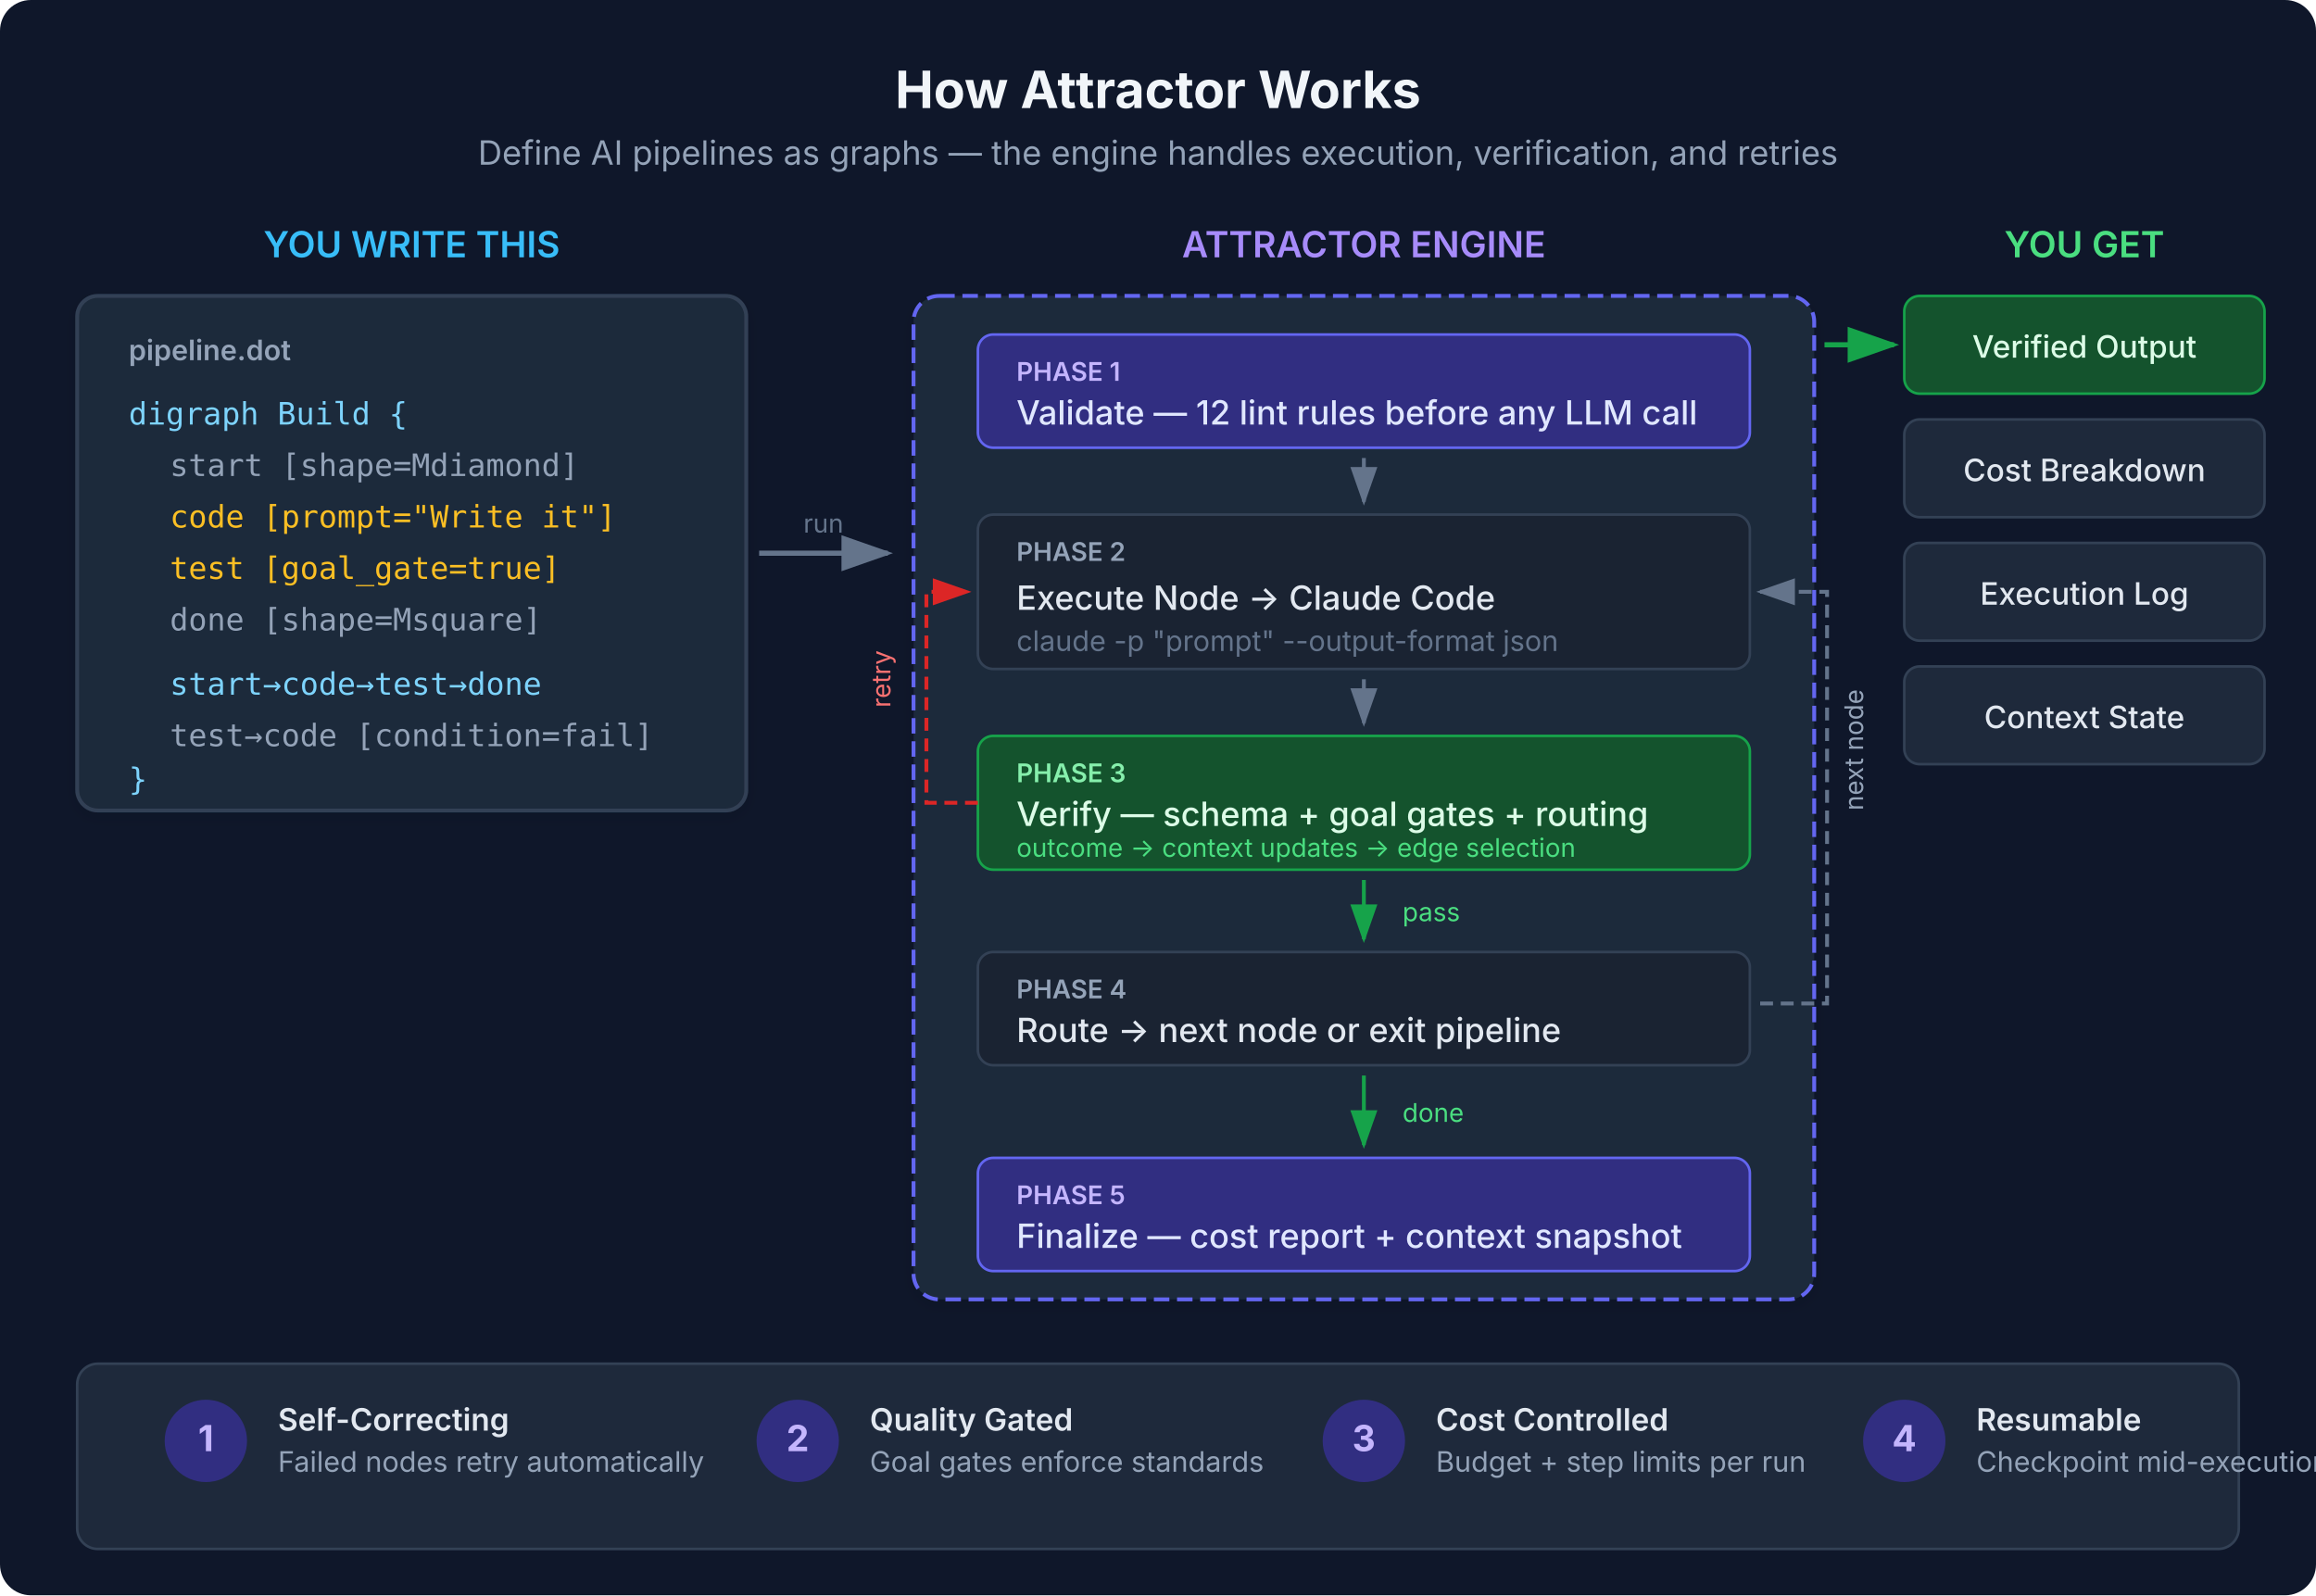
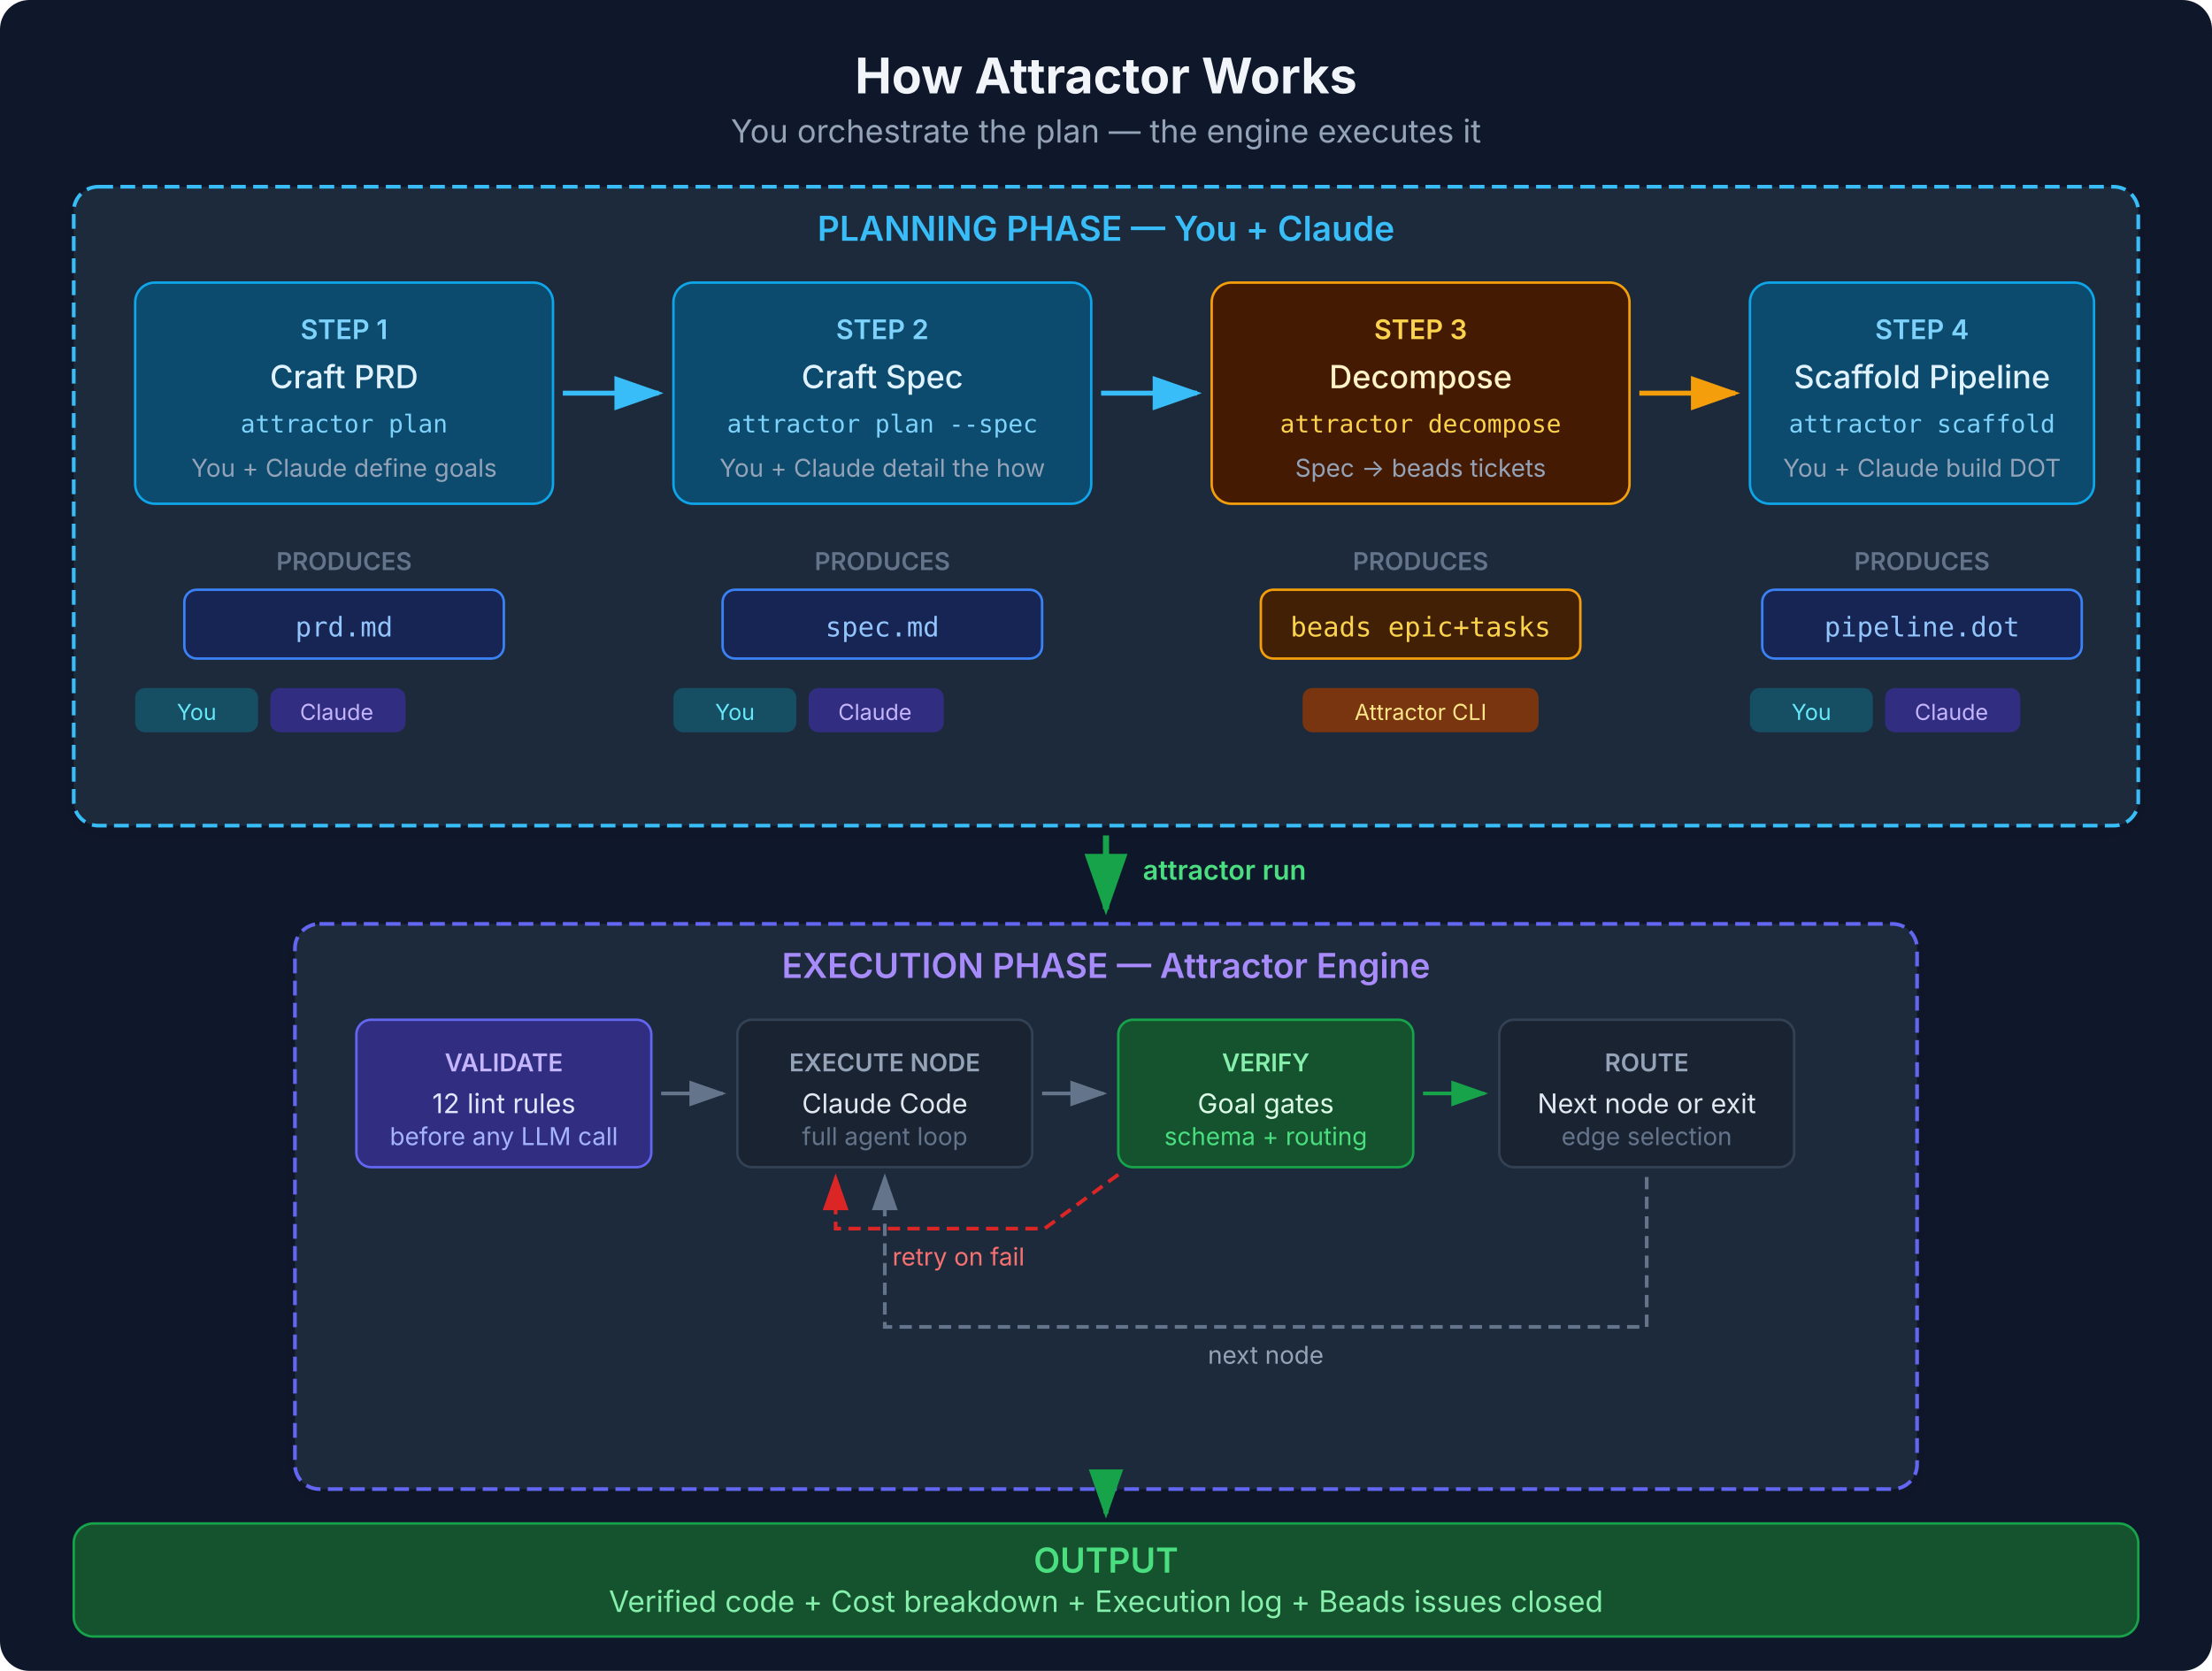
- <svg xmlns="http://www.w3.org/2000/svg" viewBox="0 0 900 620" font-family="system-ui, -apple-system, 'Segoe UI', sans-serif">
+ <svg xmlns="http://www.w3.org/2000/svg" viewBox="0 0 900 680" font-family="system-ui, -apple-system, 'Segoe UI', sans-serif">
  <defs>
    <marker id="arrow" markerWidth="10" markerHeight="7" refX="9" refY="3.5" orient="auto">
      <polygon points="0 0, 10 3.5, 0 7" fill="#64748b" />
    </marker>
+     <marker id="arrow-blue" markerWidth="10" markerHeight="7" refX="9" refY="3.5" orient="auto">
+       <polygon points="0 0, 10 3.5, 0 7" fill="#38bdf8" />
+     </marker>
    <marker id="arrow-green" markerWidth="10" markerHeight="7" refX="9" refY="3.5" orient="auto">
      <polygon points="0 0, 10 3.5, 0 7" fill="#16a34a" />
+     </marker>
+     <marker id="arrow-amber" markerWidth="10" markerHeight="7" refX="9" refY="3.5" orient="auto">
+       <polygon points="0 0, 10 3.5, 0 7" fill="#f59e0b" />
    </marker>
    <marker id="arrow-red" markerWidth="10" markerHeight="7" refX="9" refY="3.5" orient="auto">
      <polygon points="0 0, 10 3.5, 0 7" fill="#dc2626" />
    </marker>
    <filter id="shadow" x="-4%" y="-4%" width="108%" height="108%">
      <feDropShadow dx="0" dy="2" stdDeviation="3" flood-opacity="0.1" />
    </filter>
  </defs>
-   <rect width="900" height="620" rx="12" fill="#0f172a" />
-   <text x="450" y="42" text-anchor="middle" fill="#f1f5f9" font-size="20" font-weight="700">How Attractor Works</text>
-   <text x="450" y="64" text-anchor="middle" fill="#94a3b8" font-size="13">Define AI pipelines as graphs — the engine handles execution, verification, and retries</text>
-   <text x="160" y="100" text-anchor="middle" fill="#38bdf8" font-size="14" font-weight="600">YOU WRITE THIS</text>
-   <rect x="30" y="115" width="260" height="200" rx="8" fill="#1e293b" stroke="#334155" stroke-width="1.5" filter="url(#shadow)" />
-   <text x="50" y="140" fill="#94a3b8" font-size="11" font-weight="600">pipeline.dot</text>
-   <text x="50" y="165" fill="#7dd3fc" font-size="12" font-family="'SF Mono', 'Fira Code', monospace">digraph Build {</text>
-   <text x="66" y="185" fill="#94a3b8" font-size="12" font-family="'SF Mono', 'Fira Code', monospace">start [shape=Mdiamond]</text>
-   <text x="66" y="205" fill="#fbbf24" font-size="12" font-family="'SF Mono', 'Fira Code', monospace">code  [prompt="Write it"]</text>
-   <text x="66" y="225" fill="#fbbf24" font-size="12" font-family="'SF Mono', 'Fira Code', monospace">test  [goal_gate=true]</text>
-   <text x="66" y="245" fill="#94a3b8" font-size="12" font-family="'SF Mono', 'Fira Code', monospace">done  [shape=Msquare]</text>
-   <text x="66" y="270" fill="#7dd3fc" font-size="12" font-family="'SF Mono', 'Fira Code', monospace">start→code→test→done</text>
-   <text x="66" y="290" fill="#94a3b8" font-size="12" font-family="'SF Mono', 'Fira Code', monospace">test→code [condition=fail]</text>
-   <text x="50" y="307" fill="#7dd3fc" font-size="12" font-family="'SF Mono', 'Fira Code', monospace">}</text>
-   <line x1="295" y1="215" x2="345" y2="215" stroke="#64748b" stroke-width="2" marker-end="url(#arrow)" />
-   <text x="320" y="207" text-anchor="middle" fill="#64748b" font-size="10">run</text>
-   <text x="530" y="100" text-anchor="middle" fill="#a78bfa" font-size="14" font-weight="600">ATTRACTOR ENGINE</text>
-   <rect x="355" y="115" width="350" height="390" rx="10" fill="#1e293b" stroke="#6366f1" stroke-width="1.5" stroke-dasharray="6,3" filter="url(#shadow)" />
-   <rect x="380" y="130" width="300" height="44" rx="6" fill="#312e81" stroke="#6366f1" stroke-width="1" />
-   <text x="395" y="148" fill="#c4b5fd" font-size="10" font-weight="600">PHASE 1</text>
-   <text x="395" y="165" fill="#e0e7ff" font-size="13" font-weight="500">Validate — 12 lint rules before any LLM call</text>
-   <line x1="530" y1="178" x2="530" y2="195" stroke="#64748b" stroke-width="1.5" marker-end="url(#arrow)" />
-   <rect x="380" y="200" width="300" height="60" rx="6" fill="#1a2332" stroke="#334155" stroke-width="1" />
-   <text x="395" y="218" fill="#94a3b8" font-size="10" font-weight="600">PHASE 2</text>
-   <text x="395" y="237" fill="#e2e8f0" font-size="13" font-weight="500">Execute Node → Claude Code</text>
-   <text x="395" y="253" fill="#64748b" font-size="11">claude -p "prompt" --output-format json</text>
-   <line x1="530" y1="264" x2="530" y2="281" stroke="#64748b" stroke-width="1.5" marker-end="url(#arrow)" />
-   <rect x="380" y="286" width="300" height="52" rx="6" fill="#14532d" stroke="#16a34a" stroke-width="1" />
-   <text x="395" y="304" fill="#86efac" font-size="10" font-weight="600">PHASE 3</text>
-   <text x="395" y="321" fill="#dcfce7" font-size="13" font-weight="500">Verify — schema + goal gates + routing</text>
-   <text x="395" y="333" fill="#4ade80" font-size="10">outcome → context updates → edge selection</text>
-   <line x1="530" y1="342" x2="530" y2="365" stroke="#16a34a" stroke-width="1.5" marker-end="url(#arrow-green)" />
-   <text x="545" y="358" fill="#4ade80" font-size="10">pass</text>
-   <path d="M 380 312 L 360 312 L 360 230 L 376 230" stroke="#dc2626" stroke-width="1.5" fill="none" marker-end="url(#arrow-red)" stroke-dasharray="5,3" />
-   <text x="346" y="275" fill="#f87171" font-size="10" transform="rotate(-90, 346, 275)">retry</text>
-   <rect x="380" y="370" width="300" height="44" rx="6" fill="#1a2332" stroke="#334155" stroke-width="1" />
-   <text x="395" y="388" fill="#94a3b8" font-size="10" font-weight="600">PHASE 4</text>
-   <text x="395" y="405" fill="#e2e8f0" font-size="13" font-weight="500">Route → next node or exit pipeline</text>
-   <path d="M 684 390 L 710 390 L 710 230 L 684 230" stroke="#64748b" stroke-width="1.5" fill="none" marker-end="url(#arrow)" stroke-dasharray="5,3" />
-   <text x="724" y="315" fill="#94a3b8" font-size="10" transform="rotate(-90, 724, 315)">next node</text>
-   <line x1="530" y1="418" x2="530" y2="445" stroke="#16a34a" stroke-width="1.5" marker-end="url(#arrow-green)" />
-   <text x="545" y="436" fill="#4ade80" font-size="10">done</text>
-   <rect x="380" y="450" width="300" height="44" rx="6" fill="#312e81" stroke="#6366f1" stroke-width="1" />
-   <text x="395" y="468" fill="#c4b5fd" font-size="10" font-weight="600">PHASE 5</text>
-   <text x="395" y="485" fill="#e0e7ff" font-size="13" font-weight="500">Finalize — cost report + context snapshot</text>
-   <text x="810" y="100" text-anchor="middle" fill="#4ade80" font-size="14" font-weight="600">YOU GET</text>
-   <rect x="740" y="115" width="140" height="38" rx="6" fill="#14532d" stroke="#16a34a" stroke-width="1" />
-   <text x="810" y="139" text-anchor="middle" fill="#dcfce7" font-size="12" font-weight="500">Verified Output</text>
-   <rect x="740" y="163" width="140" height="38" rx="6" fill="#1e293b" stroke="#334155" stroke-width="1" />
-   <text x="810" y="187" text-anchor="middle" fill="#e2e8f0" font-size="12" font-weight="500">Cost Breakdown</text>
-   <rect x="740" y="211" width="140" height="38" rx="6" fill="#1e293b" stroke="#334155" stroke-width="1" />
-   <text x="810" y="235" text-anchor="middle" fill="#e2e8f0" font-size="12" font-weight="500">Execution Log</text>
-   <rect x="740" y="259" width="140" height="38" rx="6" fill="#1e293b" stroke="#334155" stroke-width="1" />
-   <text x="810" y="283" text-anchor="middle" fill="#e2e8f0" font-size="12" font-weight="500">Context State</text>
-   <line x1="709" y1="134" x2="736" y2="134" stroke="#16a34a" stroke-width="2" marker-end="url(#arrow-green)" />
-   <rect x="30" y="530" width="840" height="72" rx="8" fill="#1e293b" stroke="#334155" stroke-width="1" />
-   <circle cx="80" cy="560" r="16" fill="#312e81" />
-   <text x="80" y="564" text-anchor="middle" fill="#c4b5fd" font-size="14" font-weight="700">1</text>
-   <text x="108" y="556" fill="#e2e8f0" font-size="12" font-weight="600">Self-Correcting</text>
-   <text x="108" y="572" fill="#94a3b8" font-size="11">Failed nodes retry automatically</text>
-   <circle cx="310" cy="560" r="16" fill="#312e81" />
-   <text x="310" y="564" text-anchor="middle" fill="#c4b5fd" font-size="14" font-weight="700">2</text>
-   <text x="338" y="556" fill="#e2e8f0" font-size="12" font-weight="600">Quality Gated</text>
-   <text x="338" y="572" fill="#94a3b8" font-size="11">Goal gates enforce standards</text>
-   <circle cx="530" cy="560" r="16" fill="#312e81" />
-   <text x="530" y="564" text-anchor="middle" fill="#c4b5fd" font-size="14" font-weight="700">3</text>
-   <text x="558" y="556" fill="#e2e8f0" font-size="12" font-weight="600">Cost Controlled</text>
-   <text x="558" y="572" fill="#94a3b8" font-size="11">Budget + step limits per run</text>
-   <circle cx="740" cy="560" r="16" fill="#312e81" />
-   <text x="740" y="564" text-anchor="middle" fill="#c4b5fd" font-size="14" font-weight="700">4</text>
-   <text x="768" y="556" fill="#e2e8f0" font-size="12" font-weight="600">Resumable</text>
-   <text x="768" y="572" fill="#94a3b8" font-size="11">Checkpoint mid-execution</text>
+   <rect width="900" height="680" rx="12" fill="#0f172a" />
+   <text x="450" y="38" text-anchor="middle" fill="#f1f5f9" font-size="20" font-weight="700">How Attractor Works</text>
+   <text x="450" y="58" text-anchor="middle" fill="#94a3b8" font-size="13">You orchestrate the plan — the engine executes it</text>
+   <rect x="30" y="76" width="840" height="260" rx="10" fill="#1e293b" stroke="#38bdf8" stroke-width="1.5" stroke-dasharray="6,3" filter="url(#shadow)" />
+   <text x="450" y="98" text-anchor="middle" fill="#38bdf8" font-size="14" font-weight="600">PLANNING PHASE — You + Claude</text>
+   <rect x="55" y="115" width="170" height="90" rx="8" fill="#0c4a6e" stroke="#0ea5e9" stroke-width="1" />
+   <text x="140" y="138" text-anchor="middle" fill="#7dd3fc" font-size="11" font-weight="600">STEP 1</text>
+   <text x="140" y="158" text-anchor="middle" fill="#e0f2fe" font-size="13" font-weight="500">Craft PRD</text>
+   <text x="140" y="176" text-anchor="middle" fill="#7dd3fc" font-size="10" font-family="'SF Mono', 'Fira Code', monospace">attractor plan</text>
+   <text x="140" y="194" text-anchor="middle" fill="#94a3b8" font-size="10">You + Claude define goals</text>
+   <line x1="229" y1="160" x2="268" y2="160" stroke="#38bdf8" stroke-width="2" marker-end="url(#arrow-blue)" />
+   <rect x="274" y="115" width="170" height="90" rx="8" fill="#0c4a6e" stroke="#0ea5e9" stroke-width="1" />
+   <text x="359" y="138" text-anchor="middle" fill="#7dd3fc" font-size="11" font-weight="600">STEP 2</text>
+   <text x="359" y="158" text-anchor="middle" fill="#e0f2fe" font-size="13" font-weight="500">Craft Spec</text>
+   <text x="359" y="176" text-anchor="middle" fill="#7dd3fc" font-size="10" font-family="'SF Mono', 'Fira Code', monospace">attractor plan --spec</text>
+   <text x="359" y="194" text-anchor="middle" fill="#94a3b8" font-size="10">You + Claude detail the how</text>
+   <line x1="448" y1="160" x2="487" y2="160" stroke="#38bdf8" stroke-width="2" marker-end="url(#arrow-blue)" />
+   <rect x="493" y="115" width="170" height="90" rx="8" fill="#451a03" stroke="#f59e0b" stroke-width="1" />
+   <text x="578" y="138" text-anchor="middle" fill="#fcd34d" font-size="11" font-weight="600">STEP 3</text>
+   <text x="578" y="158" text-anchor="middle" fill="#fef3c7" font-size="13" font-weight="500">Decompose</text>
+   <text x="578" y="176" text-anchor="middle" fill="#fcd34d" font-size="10" font-family="'SF Mono', 'Fira Code', monospace">attractor decompose</text>
+   <text x="578" y="194" text-anchor="middle" fill="#94a3b8" font-size="10">Spec → beads tickets</text>
+   <line x1="667" y1="160" x2="706" y2="160" stroke="#f59e0b" stroke-width="2" marker-end="url(#arrow-amber)" />
+   <rect x="712" y="115" width="140" height="90" rx="8" fill="#0c4a6e" stroke="#0ea5e9" stroke-width="1" />
+   <text x="782" y="138" text-anchor="middle" fill="#7dd3fc" font-size="11" font-weight="600">STEP 4</text>
+   <text x="782" y="158" text-anchor="middle" fill="#e0f2fe" font-size="13" font-weight="500">Scaffold Pipeline</text>
+   <text x="782" y="176" text-anchor="middle" fill="#7dd3fc" font-size="10" font-family="'SF Mono', 'Fira Code', monospace">attractor scaffold</text>
+   <text x="782" y="194" text-anchor="middle" fill="#94a3b8" font-size="10">You + Claude build DOT</text>
+   <text x="140" y="232" text-anchor="middle" fill="#64748b" font-size="10" font-weight="600">PRODUCES</text>
+   <rect x="75" y="240" width="130" height="28" rx="5" fill="#172554" stroke="#3b82f6" stroke-width="1" />
+   <text x="140" y="259" text-anchor="middle" fill="#93c5fd" font-size="11" font-family="'SF Mono', 'Fira Code', monospace">prd.md</text>
+   <text x="359" y="232" text-anchor="middle" fill="#64748b" font-size="10" font-weight="600">PRODUCES</text>
+   <rect x="294" y="240" width="130" height="28" rx="5" fill="#172554" stroke="#3b82f6" stroke-width="1" />
+   <text x="359" y="259" text-anchor="middle" fill="#93c5fd" font-size="11" font-family="'SF Mono', 'Fira Code', monospace">spec.md</text>
+   <text x="578" y="232" text-anchor="middle" fill="#64748b" font-size="10" font-weight="600">PRODUCES</text>
+   <rect x="513" y="240" width="130" height="28" rx="5" fill="#422006" stroke="#f59e0b" stroke-width="1" />
+   <text x="578" y="259" text-anchor="middle" fill="#fcd34d" font-size="11" font-family="'SF Mono', 'Fira Code', monospace">beads epic+tasks</text>
+   <text x="782" y="232" text-anchor="middle" fill="#64748b" font-size="10" font-weight="600">PRODUCES</text>
+   <rect x="717" y="240" width="130" height="28" rx="5" fill="#172554" stroke="#3b82f6" stroke-width="1" />
+   <text x="782" y="259" text-anchor="middle" fill="#93c5fd" font-size="11" font-family="'SF Mono', 'Fira Code', monospace">pipeline.dot</text>
+   <rect x="55" y="280" width="50" height="18" rx="4" fill="#164e63" />
+   <text x="80" y="293" text-anchor="middle" fill="#67e8f9" font-size="9">You</text>
+   <rect x="110" y="280" width="55" height="18" rx="4" fill="#312e81" />
+   <text x="137" y="293" text-anchor="middle" fill="#c4b5fd" font-size="9">Claude</text>
+   <rect x="274" y="280" width="50" height="18" rx="4" fill="#164e63" />
+   <text x="299" y="293" text-anchor="middle" fill="#67e8f9" font-size="9">You</text>
+   <rect x="329" y="280" width="55" height="18" rx="4" fill="#312e81" />
+   <text x="356" y="293" text-anchor="middle" fill="#c4b5fd" font-size="9">Claude</text>
+   <rect x="530" y="280" width="96" height="18" rx="4" fill="#78350f" />
+   <text x="578" y="293" text-anchor="middle" fill="#fde68a" font-size="9">Attractor CLI</text>
+   <rect x="712" y="280" width="50" height="18" rx="4" fill="#164e63" />
+   <text x="737" y="293" text-anchor="middle" fill="#67e8f9" font-size="9">You</text>
+   <rect x="767" y="280" width="55" height="18" rx="4" fill="#312e81" />
+   <text x="794" y="293" text-anchor="middle" fill="#c4b5fd" font-size="9">Claude</text>
+   <line x1="450" y1="340" x2="450" y2="370" stroke="#16a34a" stroke-width="2.5" marker-end="url(#arrow-green)" />
+   <text x="465" y="358" fill="#4ade80" font-size="11" font-weight="600">attractor run</text>
+   <rect x="120" y="376" width="660" height="230" rx="10" fill="#1e293b" stroke="#6366f1" stroke-width="1.5" stroke-dasharray="6,3" filter="url(#shadow)" />
+   <text x="450" y="398" text-anchor="middle" fill="#a78bfa" font-size="14" font-weight="600">EXECUTION PHASE — Attractor Engine</text>
+   <rect x="145" y="415" width="120" height="60" rx="6" fill="#312e81" stroke="#6366f1" stroke-width="1" />
+   <text x="205" y="436" text-anchor="middle" fill="#c4b5fd" font-size="10" font-weight="600">VALIDATE</text>
+   <text x="205" y="453" text-anchor="middle" fill="#e0e7ff" font-size="11">12 lint rules</text>
+   <text x="205" y="466" text-anchor="middle" fill="#a5b4fc" font-size="10">before any LLM call</text>
+   <line x1="269" y1="445" x2="294" y2="445" stroke="#64748b" stroke-width="1.5" marker-end="url(#arrow)" />
+   <rect x="300" y="415" width="120" height="60" rx="6" fill="#1a2332" stroke="#334155" stroke-width="1" />
+   <text x="360" y="436" text-anchor="middle" fill="#94a3b8" font-size="10" font-weight="600">EXECUTE NODE</text>
+   <text x="360" y="453" text-anchor="middle" fill="#e2e8f0" font-size="11">Claude Code</text>
+   <text x="360" y="466" text-anchor="middle" fill="#64748b" font-size="10">full agent loop</text>
+   <line x1="424" y1="445" x2="449" y2="445" stroke="#64748b" stroke-width="1.5" marker-end="url(#arrow)" />
+   <rect x="455" y="415" width="120" height="60" rx="6" fill="#14532d" stroke="#16a34a" stroke-width="1" />
+   <text x="515" y="436" text-anchor="middle" fill="#86efac" font-size="10" font-weight="600">VERIFY</text>
+   <text x="515" y="453" text-anchor="middle" fill="#dcfce7" font-size="11">Goal gates</text>
+   <text x="515" y="466" text-anchor="middle" fill="#4ade80" font-size="10">schema + routing</text>
+   <line x1="579" y1="445" x2="604" y2="445" stroke="#16a34a" stroke-width="1.5" marker-end="url(#arrow-green)" />
+   <rect x="610" y="415" width="120" height="60" rx="6" fill="#1a2332" stroke="#334155" stroke-width="1" />
+   <text x="670" y="436" text-anchor="middle" fill="#94a3b8" font-size="10" font-weight="600">ROUTE</text>
+   <text x="670" y="453" text-anchor="middle" fill="#e2e8f0" font-size="11">Next node or exit</text>
+   <text x="670" y="466" text-anchor="middle" fill="#64748b" font-size="10">edge selection</text>
+   <path d="M 455 478 L 425 500 L 340 500 L 340 479" stroke="#dc2626" stroke-width="1.5" fill="none" marker-end="url(#arrow-red)" stroke-dasharray="5,3" />
+   <text x="390" y="515" text-anchor="middle" fill="#f87171" font-size="10">retry on fail</text>
+   <path d="M 670 479 L 670 540 L 360 540 L 360 479" stroke="#64748b" stroke-width="1.5" fill="none" marker-end="url(#arrow)" stroke-dasharray="5,3" />
+   <text x="515" y="555" text-anchor="middle" fill="#94a3b8" font-size="10">next node</text>
+   <rect x="30" y="620" width="840" height="46" rx="8" fill="#14532d" stroke="#16a34a" stroke-width="1" />
+   <text x="450" y="640" text-anchor="middle" fill="#4ade80" font-size="14" font-weight="600">OUTPUT</text>
+   <text x="450" y="656" text-anchor="middle" fill="#86efac" font-size="12">Verified code  +  Cost breakdown  +  Execution log  +  Beads issues closed</text>
+   <line x1="450" y1="610" x2="450" y2="616" stroke="#16a34a" stroke-width="2" marker-end="url(#arrow-green)" />
</svg>
